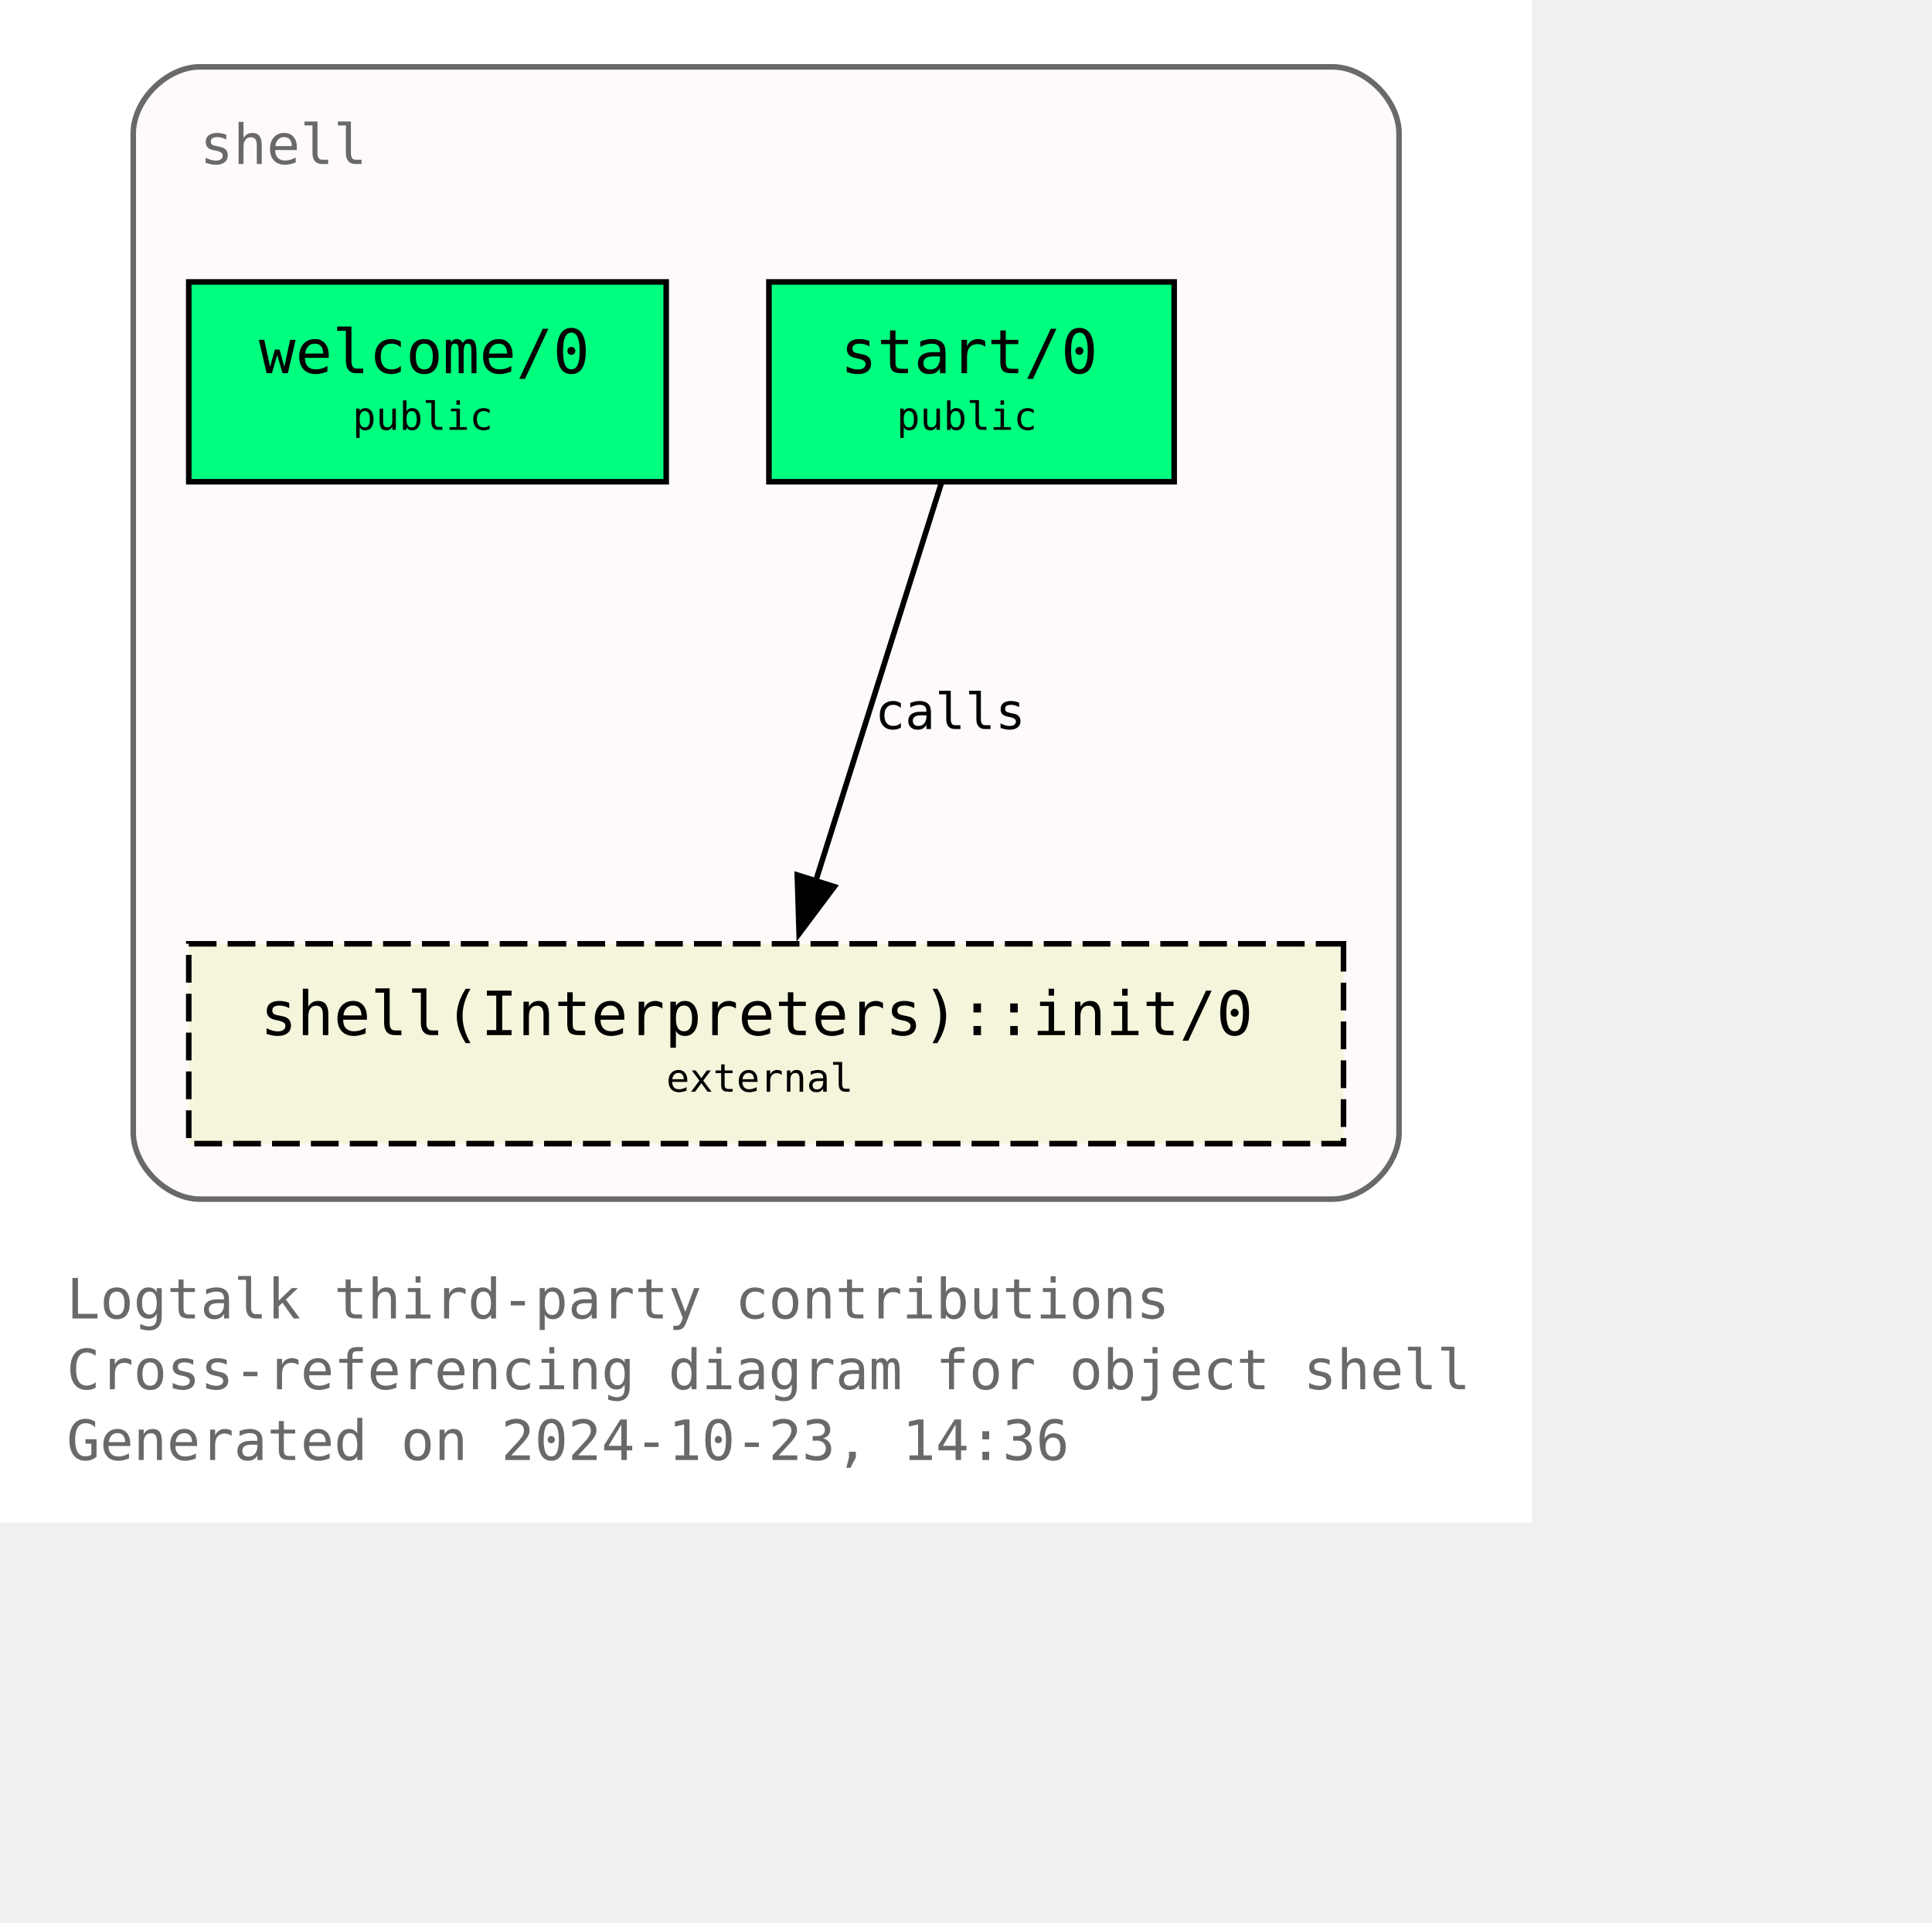
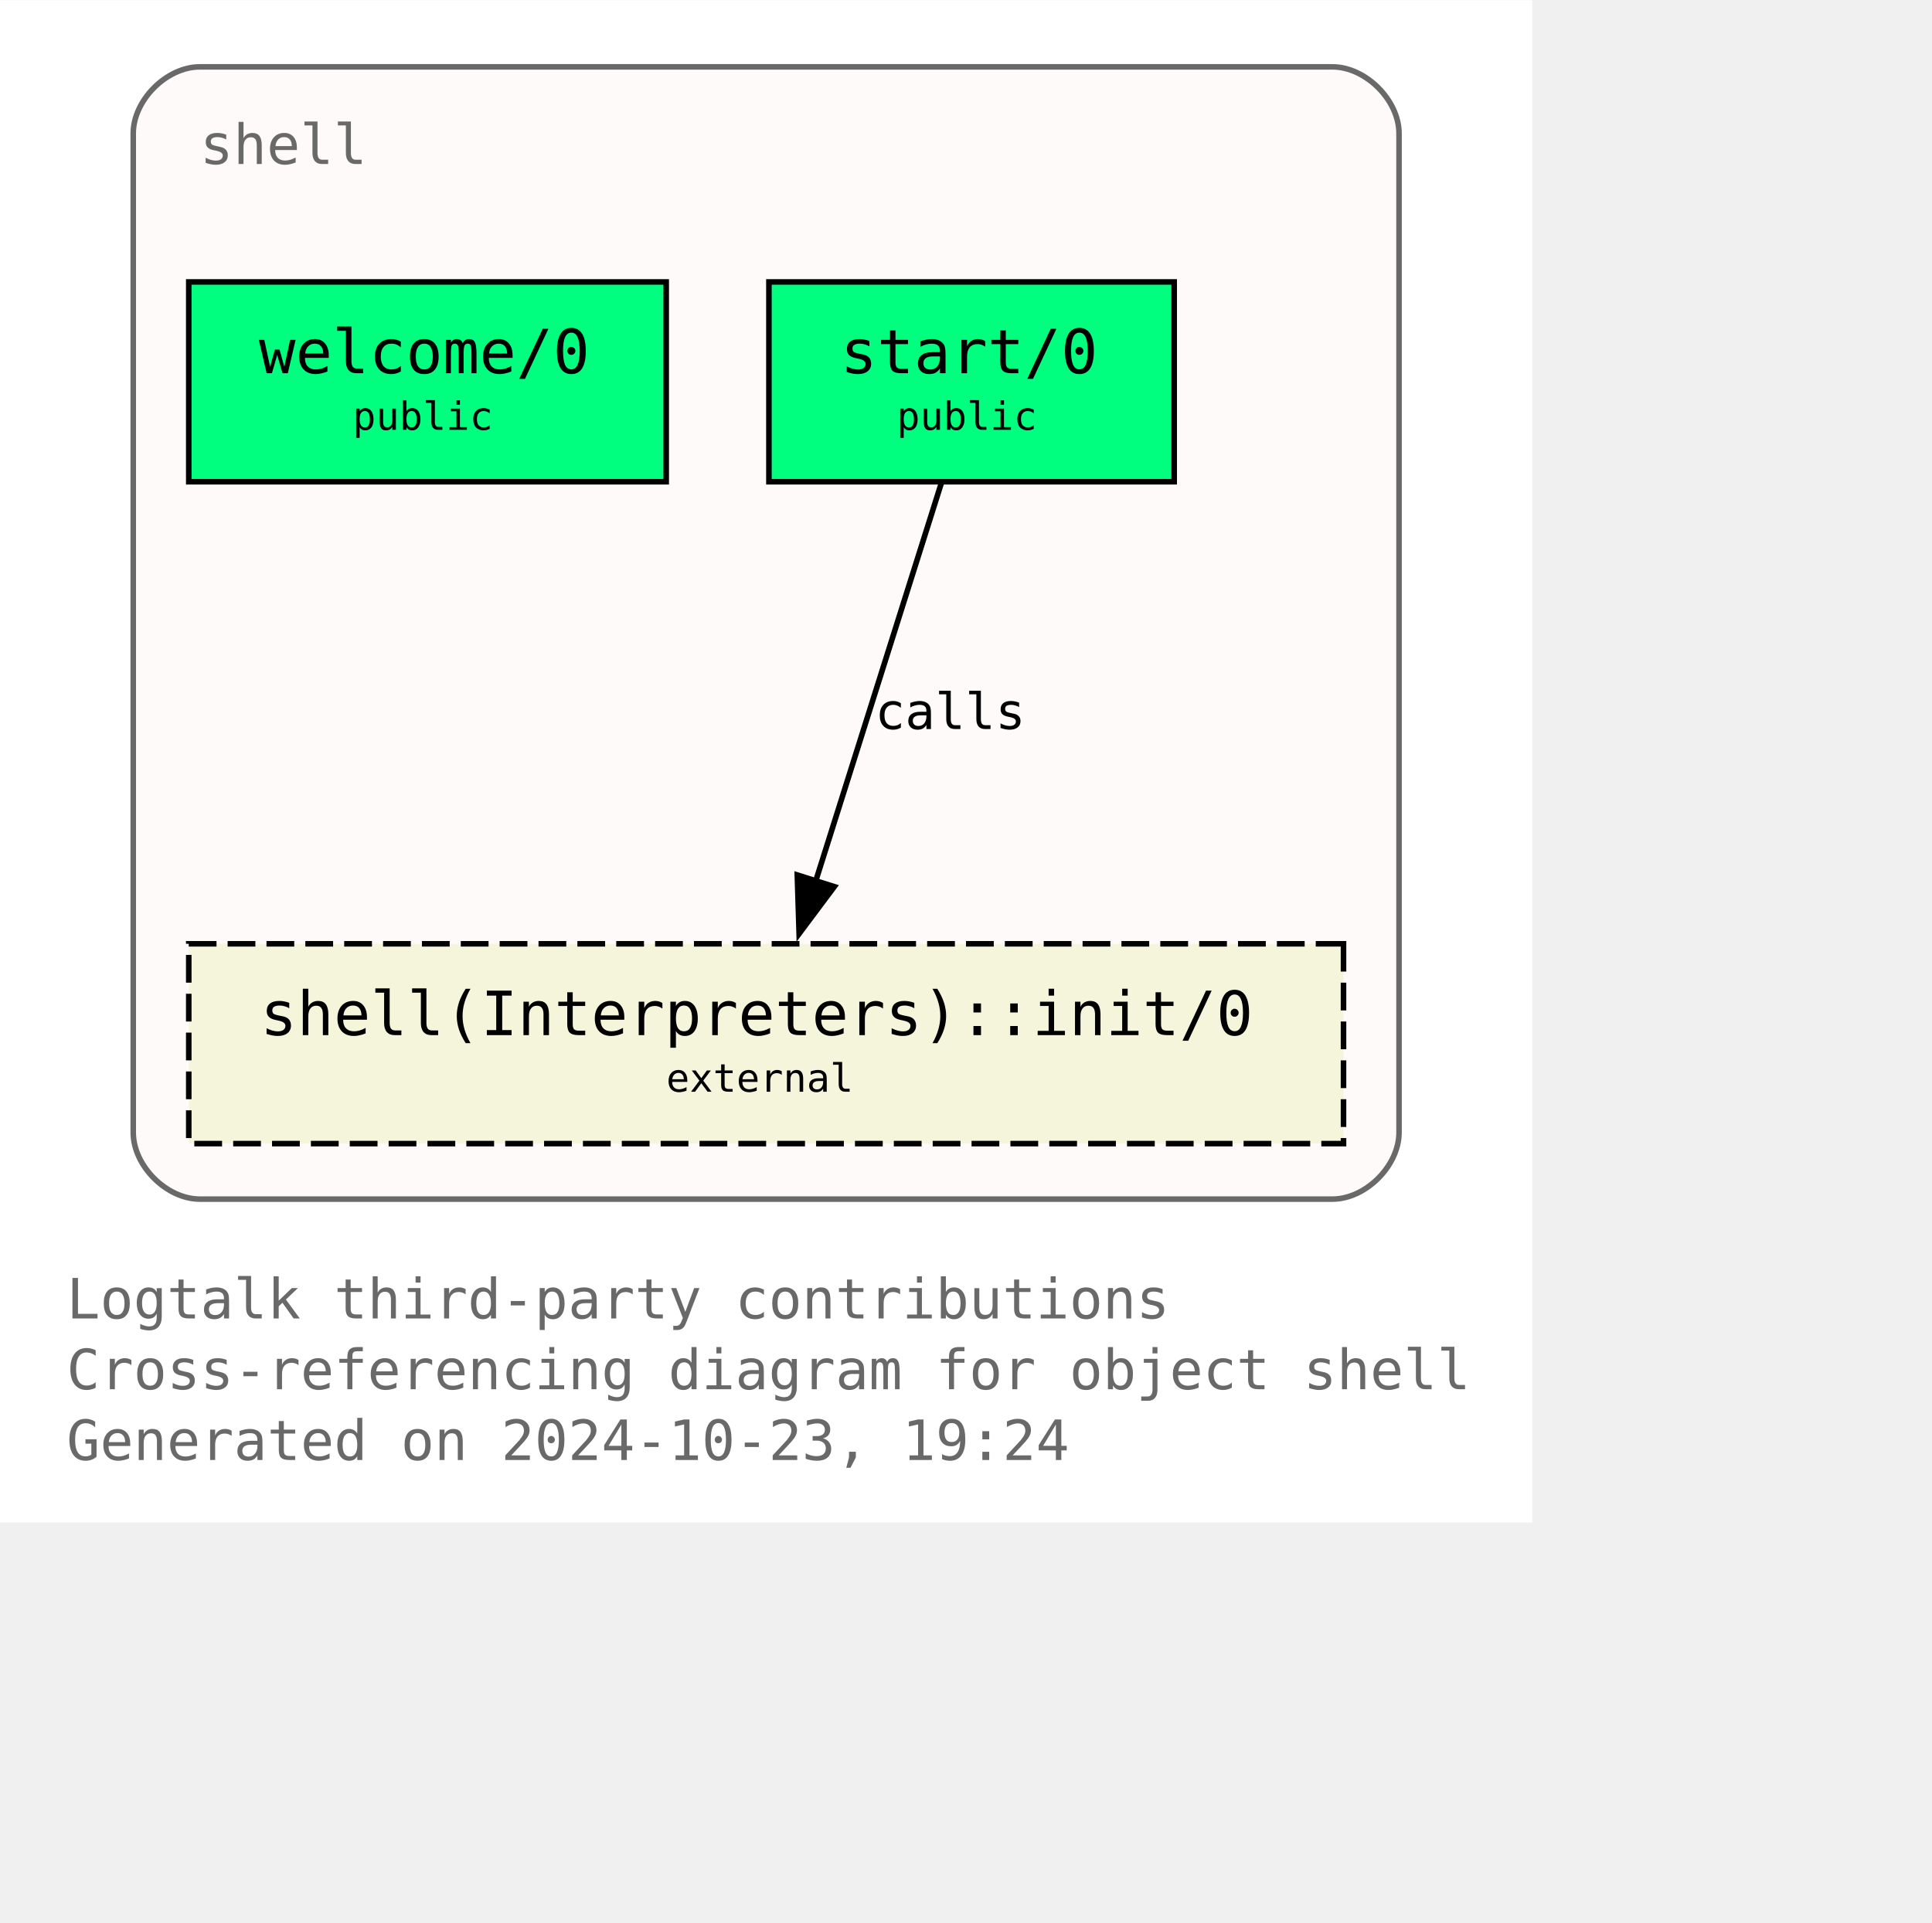
<svg xmlns="http://www.w3.org/2000/svg" xmlns:xlink="http://www.w3.org/1999/xlink" width="420pt" height="418pt" viewBox="72.00 72.00 348.00 346.25">
  <g id="graph0" class="graph" transform="scale(1 1) rotate(0) translate(76 342.25)">
    <polygon fill="white" stroke="none" points="-4,4 -4,-270.25 272,-270.25 272,4 -4,4" />
    <text text-anchor="start" x="8" y="-32.75" font-family="Monospace" font-size="10.00" fill="dimgray">Logtalk third-party contributions</text>
    <text text-anchor="start" x="8" y="-20" font-family="Monospace" font-size="10.00" fill="dimgray">Cross-referencing diagram for object shell</text>
-     <text text-anchor="start" x="8" y="-7.25" font-family="Monospace" font-size="10.00" fill="dimgray">Generated on 2024-10-23, 14:36</text>
+     <text text-anchor="start" x="8" y="-7.25" font-family="Monospace" font-size="10.00" fill="dimgray">Generated on 2024-10-23, 19:24</text>
    <g id="clust1" class="cluster">
      <g id="a_clust1">
        <a xlink:title="shell">
          <path fill="snow" stroke="dimgray" d="M32,-54.25C32,-54.25 236,-54.25 236,-54.25 242,-54.25 248,-60.25 248,-66.25 248,-66.25 248,-246.25 248,-246.25 248,-252.25 242,-258.25 236,-258.25 236,-258.25 32,-258.25 32,-258.25 26,-258.25 20,-252.25 20,-246.25 20,-246.25 20,-66.25 20,-66.25 20,-60.25 26,-54.25 32,-54.25" />
          <g id="a_clust1_0">
-             <a xlink:href="https://github.com/LogtalkDotOrg/logtalk3/tree/79da178fd305e814b3cf7b822ee089cbee70fd69/contributions/verdi_neruda/shell.lgt" xlink:title="https://github.com/LogtalkDotOrg/logtalk3/tree/79da178fd305e814b3cf7b822ee089cbee70fd69/contributions/verdi_neruda/shell.lgt">
+             <a xlink:href="https://github.com/LogtalkDotOrg/logtalk3/tree/f8ac98d8f763af5df013e64e62e9a435130dc920/contributions/verdi_neruda/shell.lgt" xlink:title="https://github.com/LogtalkDotOrg/logtalk3/tree/f8ac98d8f763af5df013e64e62e9a435130dc920/contributions/verdi_neruda/shell.lgt">
              <text text-anchor="start" x="32" y="-240.75" font-family="Monospace" font-size="10.00" fill="dimgray">shell</text>
            </a>
          </g>
        </a>
      </g>
    </g>
    <g id="node1" class="node">
      <g id="a_node1">
-         <a xlink:href="https://github.com/LogtalkDotOrg/logtalk3/tree/79da178fd305e814b3cf7b822ee089cbee70fd69/contributions/verdi_neruda/shell.lgt#L346" xlink:title="https://github.com/LogtalkDotOrg/logtalk3/tree/79da178fd305e814b3cf7b822ee089cbee70fd69/contributions/verdi_neruda/shell.lgt#L346">
+         <a xlink:href="https://github.com/LogtalkDotOrg/logtalk3/tree/f8ac98d8f763af5df013e64e62e9a435130dc920/contributions/verdi_neruda/shell.lgt#L346" xlink:title="https://github.com/LogtalkDotOrg/logtalk3/tree/f8ac98d8f763af5df013e64e62e9a435130dc920/contributions/verdi_neruda/shell.lgt#L346">
          <polygon fill="springgreen" stroke="black" points="116,-219.5 30,-219.5 30,-183.5 116,-183.5 116,-219.5" />
          <text text-anchor="start" x="37.88" y="-204.07" font-family="Monospace" font-size="9.00"> </text>
          <text text-anchor="start" x="42.62" y="-203.05" font-family="Monospace" font-size="11.00">welcome/0</text>
          <text text-anchor="start" x="102.88" y="-204.07" font-family="Monospace" font-size="9.00"> </text>
          <text text-anchor="start" x="37.88" y="-191.95" font-family="Monospace" font-size="9.00"> </text>
          <text text-anchor="start" x="59.5" y="-192.85" font-family="Monospace" font-size="7.00">public</text>
          <text text-anchor="start" x="102.88" y="-191.95" font-family="Monospace" font-size="9.00"> </text>
        </a>
      </g>
    </g>
    <g id="node2" class="node">
      <g id="a_node2">
-         <a xlink:href="https://github.com/LogtalkDotOrg/logtalk3/tree/79da178fd305e814b3cf7b822ee089cbee70fd69/contributions/verdi_neruda/shell.lgt#L358" xlink:title="https://github.com/LogtalkDotOrg/logtalk3/tree/79da178fd305e814b3cf7b822ee089cbee70fd69/contributions/verdi_neruda/shell.lgt#L358">
+         <a xlink:href="https://github.com/LogtalkDotOrg/logtalk3/tree/f8ac98d8f763af5df013e64e62e9a435130dc920/contributions/verdi_neruda/shell.lgt#L358" xlink:title="https://github.com/LogtalkDotOrg/logtalk3/tree/f8ac98d8f763af5df013e64e62e9a435130dc920/contributions/verdi_neruda/shell.lgt#L358">
          <polygon fill="springgreen" stroke="black" points="207.5,-219.5 134.5,-219.5 134.5,-183.5 207.5,-183.5 207.5,-219.5" />
          <text text-anchor="start" x="142.38" y="-204.07" font-family="Monospace" font-size="9.00"> </text>
          <text text-anchor="start" x="147.38" y="-203.05" font-family="Monospace" font-size="11.00">start/0</text>
          <text text-anchor="start" x="194.38" y="-204.07" font-family="Monospace" font-size="9.00"> </text>
          <text text-anchor="start" x="142.38" y="-191.95" font-family="Monospace" font-size="9.00"> </text>
          <text text-anchor="start" x="157.5" y="-192.85" font-family="Monospace" font-size="7.00">public</text>
          <text text-anchor="start" x="194.38" y="-191.95" font-family="Monospace" font-size="9.00"> </text>
        </a>
      </g>
    </g>
    <g id="node3" class="node">
      <g id="a_node3">
        <a xlink:href="https://logtalk.org/library/shell_1.html#init-0" xlink:title="https://logtalk.org/library/shell_1.html#init-0">
          <polygon fill="beige" stroke="black" stroke-dasharray="5,2" points="238,-100.25 30,-100.25 30,-64.25 238,-64.25 238,-100.25" />
          <text text-anchor="start" x="37.88" y="-84.83" font-family="Monospace" font-size="9.00"> </text>
          <text text-anchor="start" x="42.88" y="-83.8" font-family="Monospace" font-size="11.00">shell(Interpreters)::init/0</text>
          <text text-anchor="start" x="224.88" y="-84.83" font-family="Monospace" font-size="9.00"> </text>
          <text text-anchor="start" x="37.88" y="-72.7" font-family="Monospace" font-size="9.00"> </text>
          <text text-anchor="start" x="116" y="-73.6" font-family="Monospace" font-size="7.00">external</text>
          <text text-anchor="start" x="224.88" y="-72.7" font-family="Monospace" font-size="9.00"> </text>
        </a>
      </g>
    </g>
    <g id="edge1" class="edge">
      <g id="a_edge1">
-         <a xlink:href="https://github.com/LogtalkDotOrg/logtalk3/tree/79da178fd305e814b3cf7b822ee089cbee70fd69/contributions/verdi_neruda/shell.lgt#L360" xlink:title="calls">
+         <a xlink:href="https://github.com/LogtalkDotOrg/logtalk3/tree/f8ac98d8f763af5df013e64e62e9a435130dc920/contributions/verdi_neruda/shell.lgt#L360" xlink:title="calls">
          <path fill="none" stroke="black" d="M165.54,-183.2C159.58,-164.32 149.96,-133.81 142.9,-111.46" />
          <polygon fill="black" stroke="black" points="146.28,-110.55 139.94,-102.07 139.61,-112.65 146.28,-110.55" />
        </a>
      </g>
      <g id="a_edge1-label">
-         <a xlink:href="https://github.com/LogtalkDotOrg/logtalk3/tree/79da178fd305e814b3cf7b822ee089cbee70fd69/contributions/verdi_neruda/shell.lgt#L360" xlink:title="https://github.com/LogtalkDotOrg/logtalk3/tree/79da178fd305e814b3cf7b822ee089cbee70fd69/contributions/verdi_neruda/shell.lgt#L360">
+         <a xlink:href="https://github.com/LogtalkDotOrg/logtalk3/tree/f8ac98d8f763af5df013e64e62e9a435130dc920/contributions/verdi_neruda/shell.lgt#L360" xlink:title="https://github.com/LogtalkDotOrg/logtalk3/tree/f8ac98d8f763af5df013e64e62e9a435130dc920/contributions/verdi_neruda/shell.lgt#L360">
          <text text-anchor="start" x="153.61" y="-138.95" font-family="Monospace" font-size="9.00">calls</text>
        </a>
      </g>
    </g>
  </g>
</svg>
